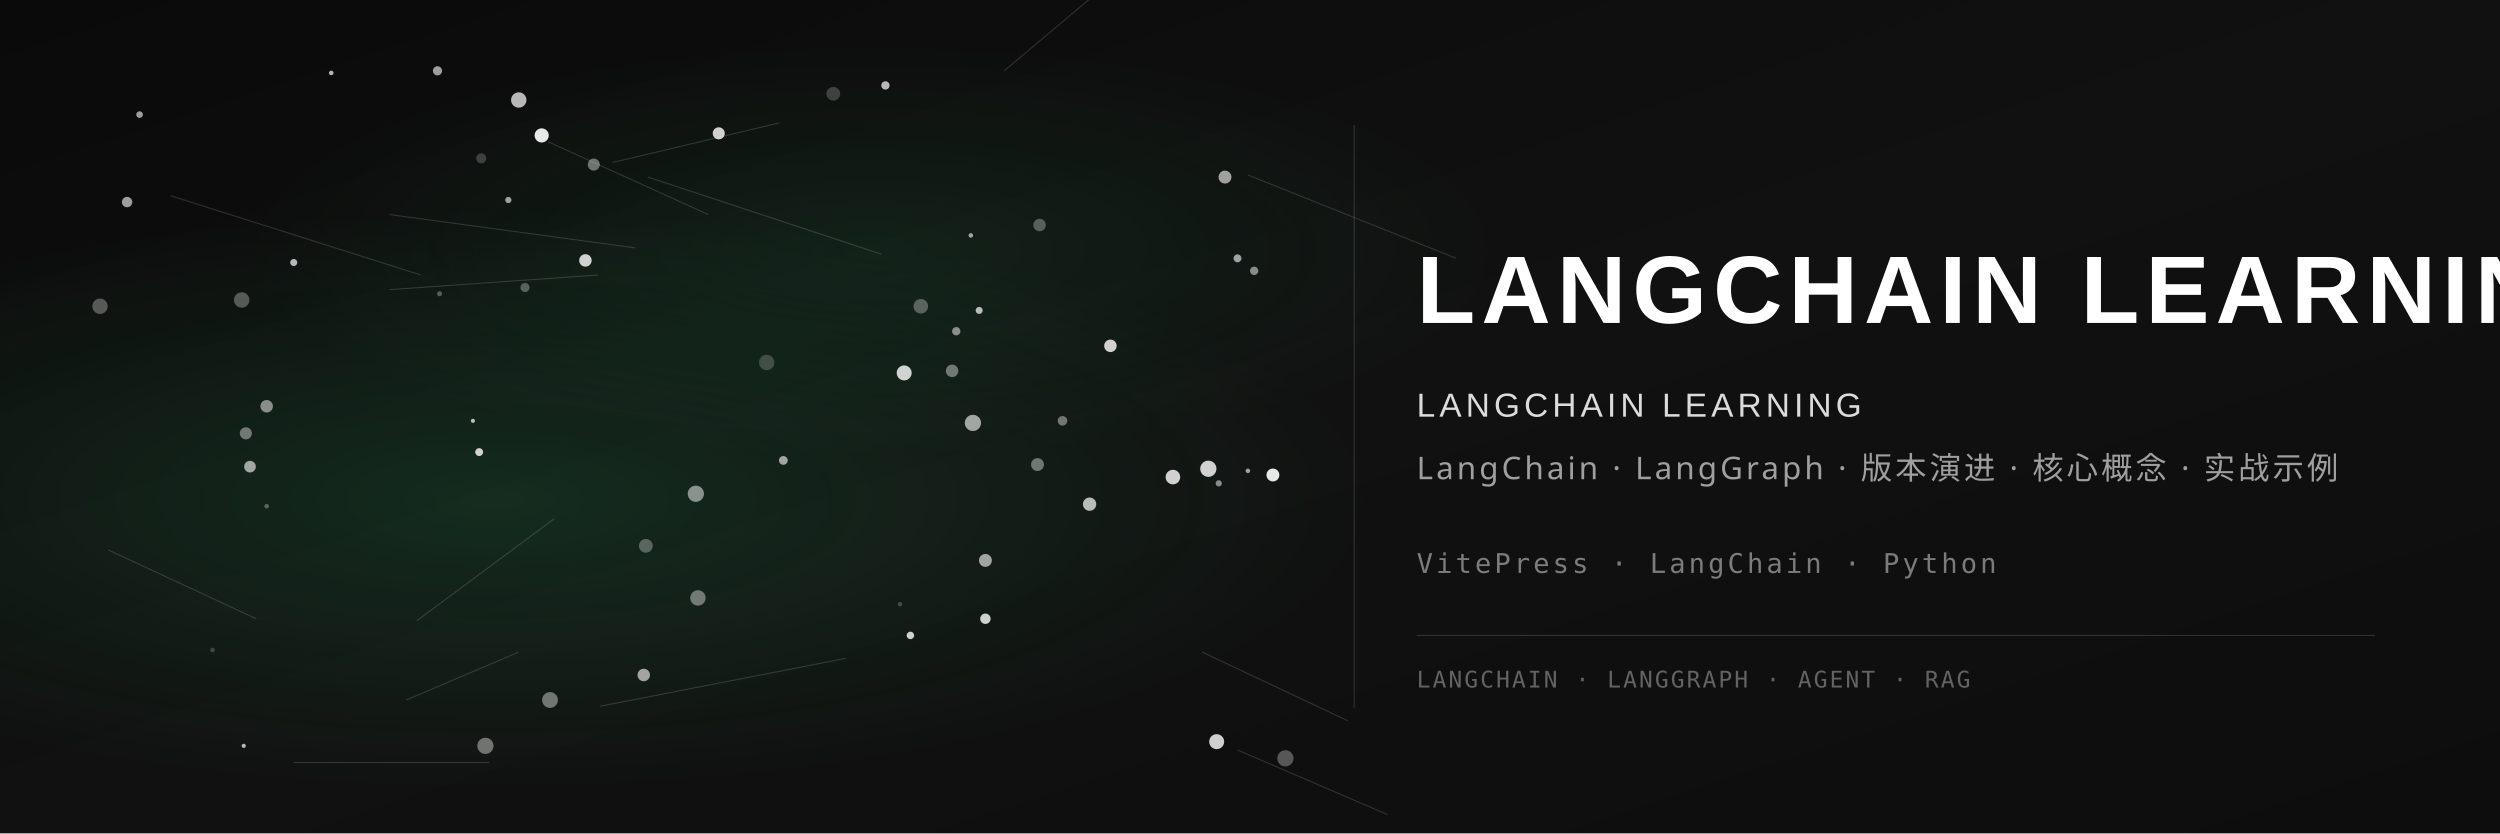
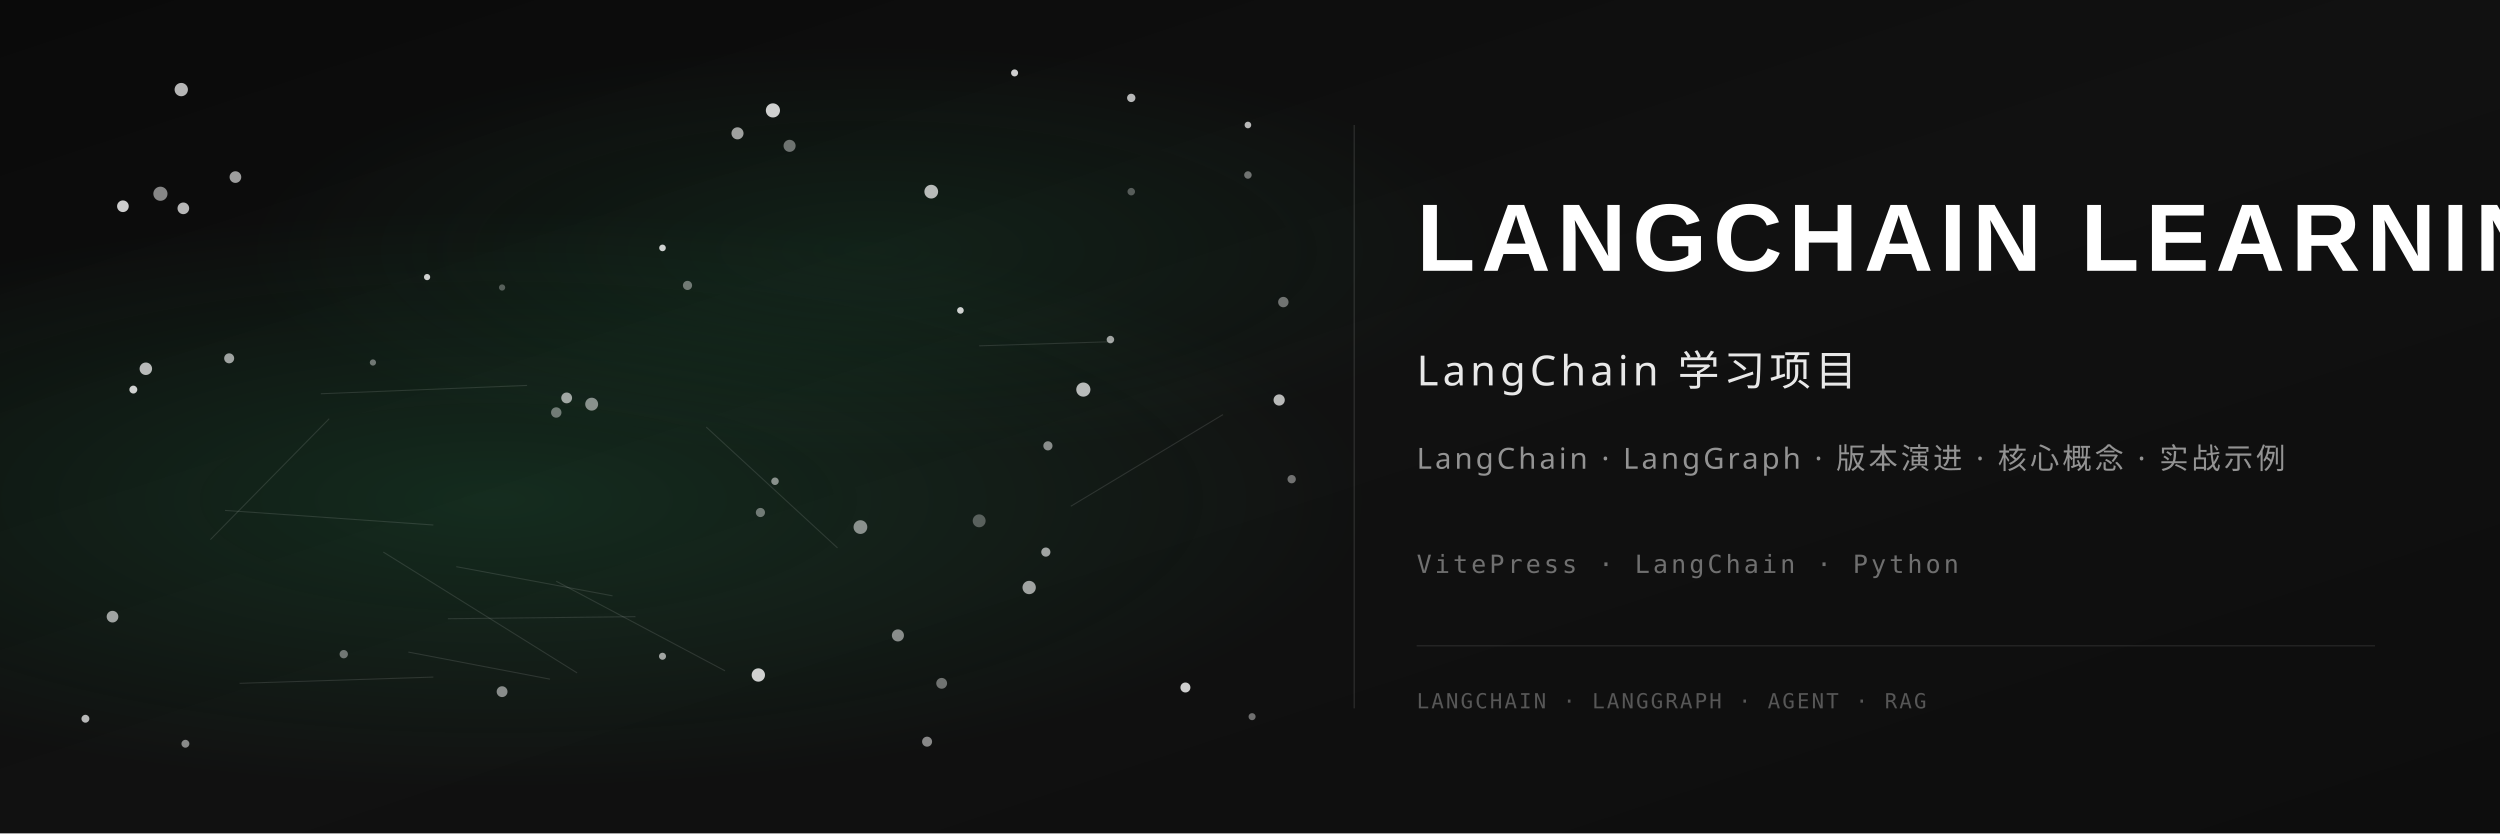
<svg xmlns="http://www.w3.org/2000/svg" viewBox="0 0 1200 400" width="1200" height="400">
  <defs>
    <linearGradient id="bg" x1="0%" y1="0%" x2="100%" y2="100%">
      <stop offset="0%" style="stop-color:#0a0a0a" />
      <stop offset="50%" style="stop-color:#111111" />
      <stop offset="100%" style="stop-color:#0d0d0d" />
    </linearGradient>
    <radialGradient id="glow1" cx="20%" cy="60%" r="35%">
      <stop offset="0%" style="stop-color:#2ECC71;stop-opacity:0.15" />
      <stop offset="100%" style="stop-color:#2ECC71;stop-opacity:0" />
    </radialGradient>
    <radialGradient id="glow2" cx="35%" cy="30%" r="25%">
      <stop offset="0%" style="stop-color:#2ECC71;stop-opacity:0.1" />
      <stop offset="100%" style="stop-color:#2ECC71;stop-opacity:0" />
    </radialGradient>
  </defs>
  <rect width="1200" height="400" fill="url(#bg)" />
  <rect width="1200" height="400" fill="url(#glow1)" />
  <rect width="1200" height="400" fill="url(#glow2)" />
-   <circle cx="231" cy="76" r="2.4" fill="white" opacity="0.2" />
-   <circle cx="227" cy="202" r="1.0" fill="white" opacity="0.7" />
-   <circle cx="210" cy="34" r="2.2" fill="white" opacity="0.6" />
-   <circle cx="602" cy="130" r="2.0" fill="white" opacity="0.5" />
-   <circle cx="48" cy="147" r="3.7" fill="white" opacity="0.3" />
-   <circle cx="585" cy="232" r="1.5" fill="white" opacity="0.5" />
-   <circle cx="523" cy="242" r="3.2" fill="white" opacity="0.7" />
-   <circle cx="470" cy="149" r="1.7" fill="white" opacity="0.7" />
-   <circle cx="617" cy="364" r="3.9" fill="white" opacity="0.3" />
-   <circle cx="467" cy="203" r="3.9" fill="white" opacity="0.6" />
-   <circle cx="499" cy="108" r="3.0" fill="white" opacity="0.3" />
-   <circle cx="473" cy="297" r="2.5" fill="white" opacity="0.8" />
-   <circle cx="334" cy="237" r="3.9" fill="white" opacity="0.5" />
-   <circle cx="102" cy="312" r="1.1" fill="white" opacity="0.2" />
-   <circle cx="141" cy="126" r="1.7" fill="white" opacity="0.7" />
-   <circle cx="599" cy="226" r="1.1" fill="white" opacity="0.6" />
-   <circle cx="120" cy="224" r="2.8" fill="white" opacity="0.6" />
-   <circle cx="211" cy="141" r="1.2" fill="white" opacity="0.3" />
-   <circle cx="368" cy="174" r="3.7" fill="white" opacity="0.2" />
-   <circle cx="61" cy="97" r="2.5" fill="white" opacity="0.6" />
-   <circle cx="244" cy="96" r="1.5" fill="white" opacity="0.6" />
-   <circle cx="533" cy="166" r="3.0" fill="white" opacity="0.8" />
-   <circle cx="498" cy="223" r="3.1" fill="white" opacity="0.4" />
-   <circle cx="425" cy="41" r="2.0" fill="white" opacity="0.7" />
-   <circle cx="588" cy="85" r="3.1" fill="white" opacity="0.6" />
-   <circle cx="510" cy="202" r="2.3" fill="white" opacity="0.4" />
-   <circle cx="230" cy="217" r="1.9" fill="white" opacity="0.8" />
-   <circle cx="442" cy="147" r="3.5" fill="white" opacity="0.3" />
-   <circle cx="437" cy="305" r="1.8" fill="white" opacity="0.8" />
-   <circle cx="128" cy="195" r="3.0" fill="white" opacity="0.5" />
-   <circle cx="67" cy="55" r="1.6" fill="white" opacity="0.6" />
-   <circle cx="584" cy="356" r="3.6" fill="white" opacity="0.8" />
-   <circle cx="252" cy="138" r="2.2" fill="white" opacity="0.3" />
-   <circle cx="473" cy="269" r="3.1" fill="white" opacity="0.6" />
-   <circle cx="563" cy="229" r="3.5" fill="white" opacity="0.8" />
-   <circle cx="260" cy="65" r="3.4" fill="white" opacity="0.9" />
-   <circle cx="434" cy="179" r="3.6" fill="white" opacity="0.8" />
-   <circle cx="128" cy="243" r="1.1" fill="white" opacity="0.3" />
-   <circle cx="594" cy="124" r="1.9" fill="white" opacity="0.6" />
-   <circle cx="118" cy="208" r="2.9" fill="white" opacity="0.4" />
-   <circle cx="285" cy="79" r="2.9" fill="white" opacity="0.4" />
-   <circle cx="264" cy="336" r="3.8" fill="white" opacity="0.4" />
-   <circle cx="457" cy="178" r="3.0" fill="white" opacity="0.4" />
-   <circle cx="432" cy="290" r="1.1" fill="white" opacity="0.2" />
-   <circle cx="335" cy="287" r="3.7" fill="white" opacity="0.4" />
-   <circle cx="459" cy="159" r="2.0" fill="white" opacity="0.5" />
-   <circle cx="233" cy="358" r="3.9" fill="white" opacity="0.4" />
-   <circle cx="580" cy="225" r="3.9" fill="white" opacity="0.8" />
-   <circle cx="345" cy="64" r="2.9" fill="white" opacity="0.8" />
-   <circle cx="281" cy="125" r="3.0" fill="white" opacity="0.8" />
-   <circle cx="249" cy="48" r="3.7" fill="white" opacity="0.7" />
-   <circle cx="117" cy="358" r="1.0" fill="white" opacity="0.7" />
-   <circle cx="159" cy="35" r="1.1" fill="white" opacity="0.7" />
-   <circle cx="116" cy="144" r="3.7" fill="white" opacity="0.3" />
-   <circle cx="310" cy="262" r="3.3" fill="white" opacity="0.3" />
-   <circle cx="309" cy="324" r="3.0" fill="white" opacity="0.6" />
-   <circle cx="611" cy="228" r="3.1" fill="white" opacity="0.9" />
-   <circle cx="400" cy="45" r="3.3" fill="white" opacity="0.2" />
-   <circle cx="376" cy="221" r="2.1" fill="white" opacity="0.6" />
-   <circle cx="466" cy="113" r="1.1" fill="white" opacity="0.6" />
-   <line x1="141" y1="366" x2="235" y2="366" stroke="white" stroke-width="0.5" opacity="0.15" />
-   <line x1="294" y1="78" x2="374" y2="59" stroke="white" stroke-width="0.5" opacity="0.15" />
-   <line x1="187" y1="103" x2="305" y2="119" stroke="white" stroke-width="0.5" opacity="0.15" />
-   <line x1="482" y1="34" x2="570" y2="-40" stroke="white" stroke-width="0.5" opacity="0.15" />
-   <line x1="52" y1="264" x2="123" y2="297" stroke="white" stroke-width="0.5" opacity="0.15" />
-   <line x1="599" y1="84" x2="699" y2="124" stroke="white" stroke-width="0.5" opacity="0.15" />
-   <line x1="82" y1="94" x2="202" y2="132" stroke="white" stroke-width="0.5" opacity="0.15" />
-   <line x1="200" y1="298" x2="266" y2="249" stroke="white" stroke-width="0.5" opacity="0.15" />
-   <line x1="577" y1="313" x2="647" y2="346" stroke="white" stroke-width="0.5" opacity="0.15" />
-   <line x1="288" y1="339" x2="406" y2="316" stroke="white" stroke-width="0.5" opacity="0.15" />
-   <line x1="195" y1="336" x2="249" y2="313" stroke="white" stroke-width="0.5" opacity="0.15" />
-   <line x1="594" y1="360" x2="666" y2="391" stroke="white" stroke-width="0.5" opacity="0.15" />
-   <line x1="263" y1="68" x2="340" y2="103" stroke="white" stroke-width="0.5" opacity="0.15" />
-   <line x1="311" y1="85" x2="423" y2="122" stroke="white" stroke-width="0.5" opacity="0.15" />
-   <line x1="187" y1="139" x2="287" y2="132" stroke="white" stroke-width="0.5" opacity="0.15" />
+   <circle cx="267" cy="198" r="2.5" fill="white" opacity="0.4" />
+   <circle cx="365" cy="246" r="2.2" fill="white" opacity="0.4" />
+   <circle cx="487" cy="35" r="1.7" fill="white" opacity="0.8" />
+   <circle cx="445" cy="356" r="2.4" fill="white" opacity="0.5" />
+   <circle cx="470" cy="250" r="3.1" fill="white" opacity="0.3" />
+   <circle cx="113" cy="85" r="2.8" fill="white" opacity="0.6" />
+   <circle cx="318" cy="315" r="1.7" fill="white" opacity="0.6" />
+   <circle cx="364" cy="324" r="3.2" fill="white" opacity="0.8" />
+   <circle cx="77" cy="93" r="3.4" fill="white" opacity="0.5" />
+   <circle cx="599" cy="84" r="1.8" fill="white" opacity="0.4" />
+   <circle cx="543" cy="47" r="2.0" fill="white" opacity="0.7" />
+   <circle cx="494" cy="282" r="3.2" fill="white" opacity="0.6" />
+   <circle cx="379" cy="70" r="2.9" fill="white" opacity="0.4" />
+   <circle cx="330" cy="137" r="2.2" fill="white" opacity="0.4" />
+   <circle cx="179" cy="174" r="1.5" fill="white" opacity="0.4" />
+   <circle cx="569" cy="330" r="2.4" fill="white" opacity="0.8" />
+   <circle cx="447" cy="92" r="3.3" fill="white" opacity="0.7" />
+   <circle cx="54" cy="296" r="2.8" fill="white" opacity="0.6" />
+   <circle cx="616" cy="145" r="2.5" fill="white" opacity="0.4" />
+   <circle cx="272" cy="191" r="2.6" fill="white" opacity="0.6" />
+   <circle cx="413" cy="253" r="3.3" fill="white" opacity="0.5" />
+   <circle cx="431" cy="305" r="2.9" fill="white" opacity="0.5" />
+   <circle cx="88" cy="100" r="2.8" fill="white" opacity="0.7" />
+   <circle cx="241" cy="332" r="2.6" fill="white" opacity="0.5" />
+   <circle cx="110" cy="172" r="2.4" fill="white" opacity="0.6" />
+   <circle cx="205" cy="133" r="1.5" fill="white" opacity="0.8" />
+   <circle cx="601" cy="344" r="1.7" fill="white" opacity="0.4" />
+   <circle cx="241" cy="138" r="1.5" fill="white" opacity="0.3" />
+   <circle cx="59" cy="99" r="2.8" fill="white" opacity="0.8" />
+   <circle cx="318" cy="119" r="1.6" fill="white" opacity="0.8" />
+   <circle cx="533" cy="163" r="1.8" fill="white" opacity="0.6" />
+   <circle cx="614" cy="192" r="2.7" fill="white" opacity="0.7" />
+   <circle cx="503" cy="214" r="2.2" fill="white" opacity="0.5" />
+   <circle cx="452" cy="328" r="2.6" fill="white" opacity="0.4" />
+   <circle cx="372" cy="231" r="1.8" fill="white" opacity="0.5" />
+   <circle cx="502" cy="265" r="2.2" fill="white" opacity="0.6" />
+   <circle cx="284" cy="194" r="3.1" fill="white" opacity="0.5" />
+   <circle cx="461" cy="149" r="1.6" fill="white" opacity="0.8" />
+   <circle cx="620" cy="230" r="2.0" fill="white" opacity="0.4" />
+   <circle cx="41" cy="345" r="1.9" fill="white" opacity="0.7" />
+   <circle cx="165" cy="314" r="2.0" fill="white" opacity="0.4" />
+   <circle cx="520" cy="187" r="3.4" fill="white" opacity="0.7" />
+   <circle cx="89" cy="357" r="1.9" fill="white" opacity="0.5" />
+   <circle cx="354" cy="64" r="2.9" fill="white" opacity="0.6" />
+   <circle cx="371" cy="53" r="3.4" fill="white" opacity="0.8" />
+   <circle cx="70" cy="177" r="3.0" fill="white" opacity="0.7" />
+   <circle cx="64" cy="187" r="1.9" fill="white" opacity="0.8" />
+   <circle cx="87" cy="43" r="3.2" fill="white" opacity="0.7" />
+   <circle cx="543" cy="92" r="1.8" fill="white" opacity="0.3" />
+   <circle cx="599" cy="60" r="1.6" fill="white" opacity="0.7" />
+   <line x1="339" y1="205" x2="402" y2="263" stroke="white" stroke-width="0.5" opacity="0.12" />
+   <line x1="108" y1="245" x2="208" y2="252" stroke="white" stroke-width="0.5" opacity="0.12" />
+   <line x1="115" y1="328" x2="208" y2="325" stroke="white" stroke-width="0.5" opacity="0.12" />
+   <line x1="154" y1="189" x2="253" y2="185" stroke="white" stroke-width="0.5" opacity="0.12" />
+   <line x1="101" y1="259" x2="158" y2="201" stroke="white" stroke-width="0.5" opacity="0.12" />
+   <line x1="196" y1="313" x2="264" y2="326" stroke="white" stroke-width="0.5" opacity="0.12" />
+   <line x1="215" y1="297" x2="305" y2="296" stroke="white" stroke-width="0.5" opacity="0.12" />
+   <line x1="219" y1="272" x2="294" y2="286" stroke="white" stroke-width="0.5" opacity="0.12" />
+   <line x1="184" y1="265" x2="277" y2="323" stroke="white" stroke-width="0.5" opacity="0.12" />
+   <line x1="267" y1="279" x2="348" y2="322" stroke="white" stroke-width="0.5" opacity="0.12" />
+   <line x1="514" y1="243" x2="587" y2="199" stroke="white" stroke-width="0.5" opacity="0.12" />
+   <line x1="470" y1="166" x2="534" y2="164" stroke="white" stroke-width="0.5" opacity="0.12" />
  <line x1="650" y1="60" x2="650" y2="340" stroke="white" stroke-width="0.5" opacity="0.15" />
-   <text x="680" y="155" font-family="'SF Pro Display','Helvetica Neue',Arial,sans-serif" font-size="46" font-weight="800" fill="white" letter-spacing="3">LANGCHAIN LEARNING</text>
-   <text x="680" y="200" font-family="'SF Pro Display','Helvetica Neue',Arial,sans-serif" font-size="16" font-weight="400" fill="white" opacity="0.85" letter-spacing="2">LANGCHAIN LEARNING</text>
-   <text x="680" y="230" font-family="'Noto Sans SC','PingFang SC','Microsoft YaHei',sans-serif" font-size="15" font-weight="300" fill="white" opacity="0.6" letter-spacing="1.5">LangChain · LangGraph · 版本演进 · 核心概念 · 实战示例</text>
-   <text x="680" y="275" font-family="'SF Mono','Fira Code','Consolas',monospace" font-size="13" fill="white" opacity="0.45" letter-spacing="1.5">VitePress · LangChain · Python</text>
-   <line x1="680" y1="305" x2="1140" y2="305" stroke="white" stroke-width="0.5" opacity="0.15" />
-   <text x="680" y="330" font-family="'SF Mono','Fira Code','Consolas',monospace" font-size="11" fill="white" opacity="0.35" letter-spacing="1">LANGCHAIN · LANGGRAPH · AGENT · RAG</text>
+   <text x="680" y="130" font-family="'SF Pro Display','Helvetica Neue',Arial,sans-serif" font-size="46" font-weight="800" fill="white" letter-spacing="3">LANGCHAIN LEARNING</text>
+   <text x="680" y="185" font-family="'Noto Sans SC','PingFang SC','Microsoft YaHei',sans-serif" font-size="20" font-weight="500" fill="white" opacity="0.9" letter-spacing="2">LangChain 学习项目</text>
+   <text x="680" y="225" font-family="'Noto Sans SC','PingFang SC','Microsoft YaHei',sans-serif" font-size="14" font-weight="300" fill="white" opacity="0.55" letter-spacing="1.5">LangChain · LangGraph · 版本演进 · 核心概念 · 实战示例</text>
+   <text x="680" y="275" font-family="'SF Mono','Fira Code','Consolas',monospace" font-size="12" fill="white" opacity="0.4" letter-spacing="1.5">VitePress · LangChain · Python</text>
+   <line x1="680" y1="310" x2="1140" y2="310" stroke="white" stroke-width="0.5" opacity="0.12" />
+   <text x="680" y="340" font-family="'SF Mono','Fira Code','Consolas',monospace" font-size="10" fill="white" opacity="0.3" letter-spacing="1">LANGCHAIN · LANGGRAPH · AGENT · RAG</text>
</svg>
